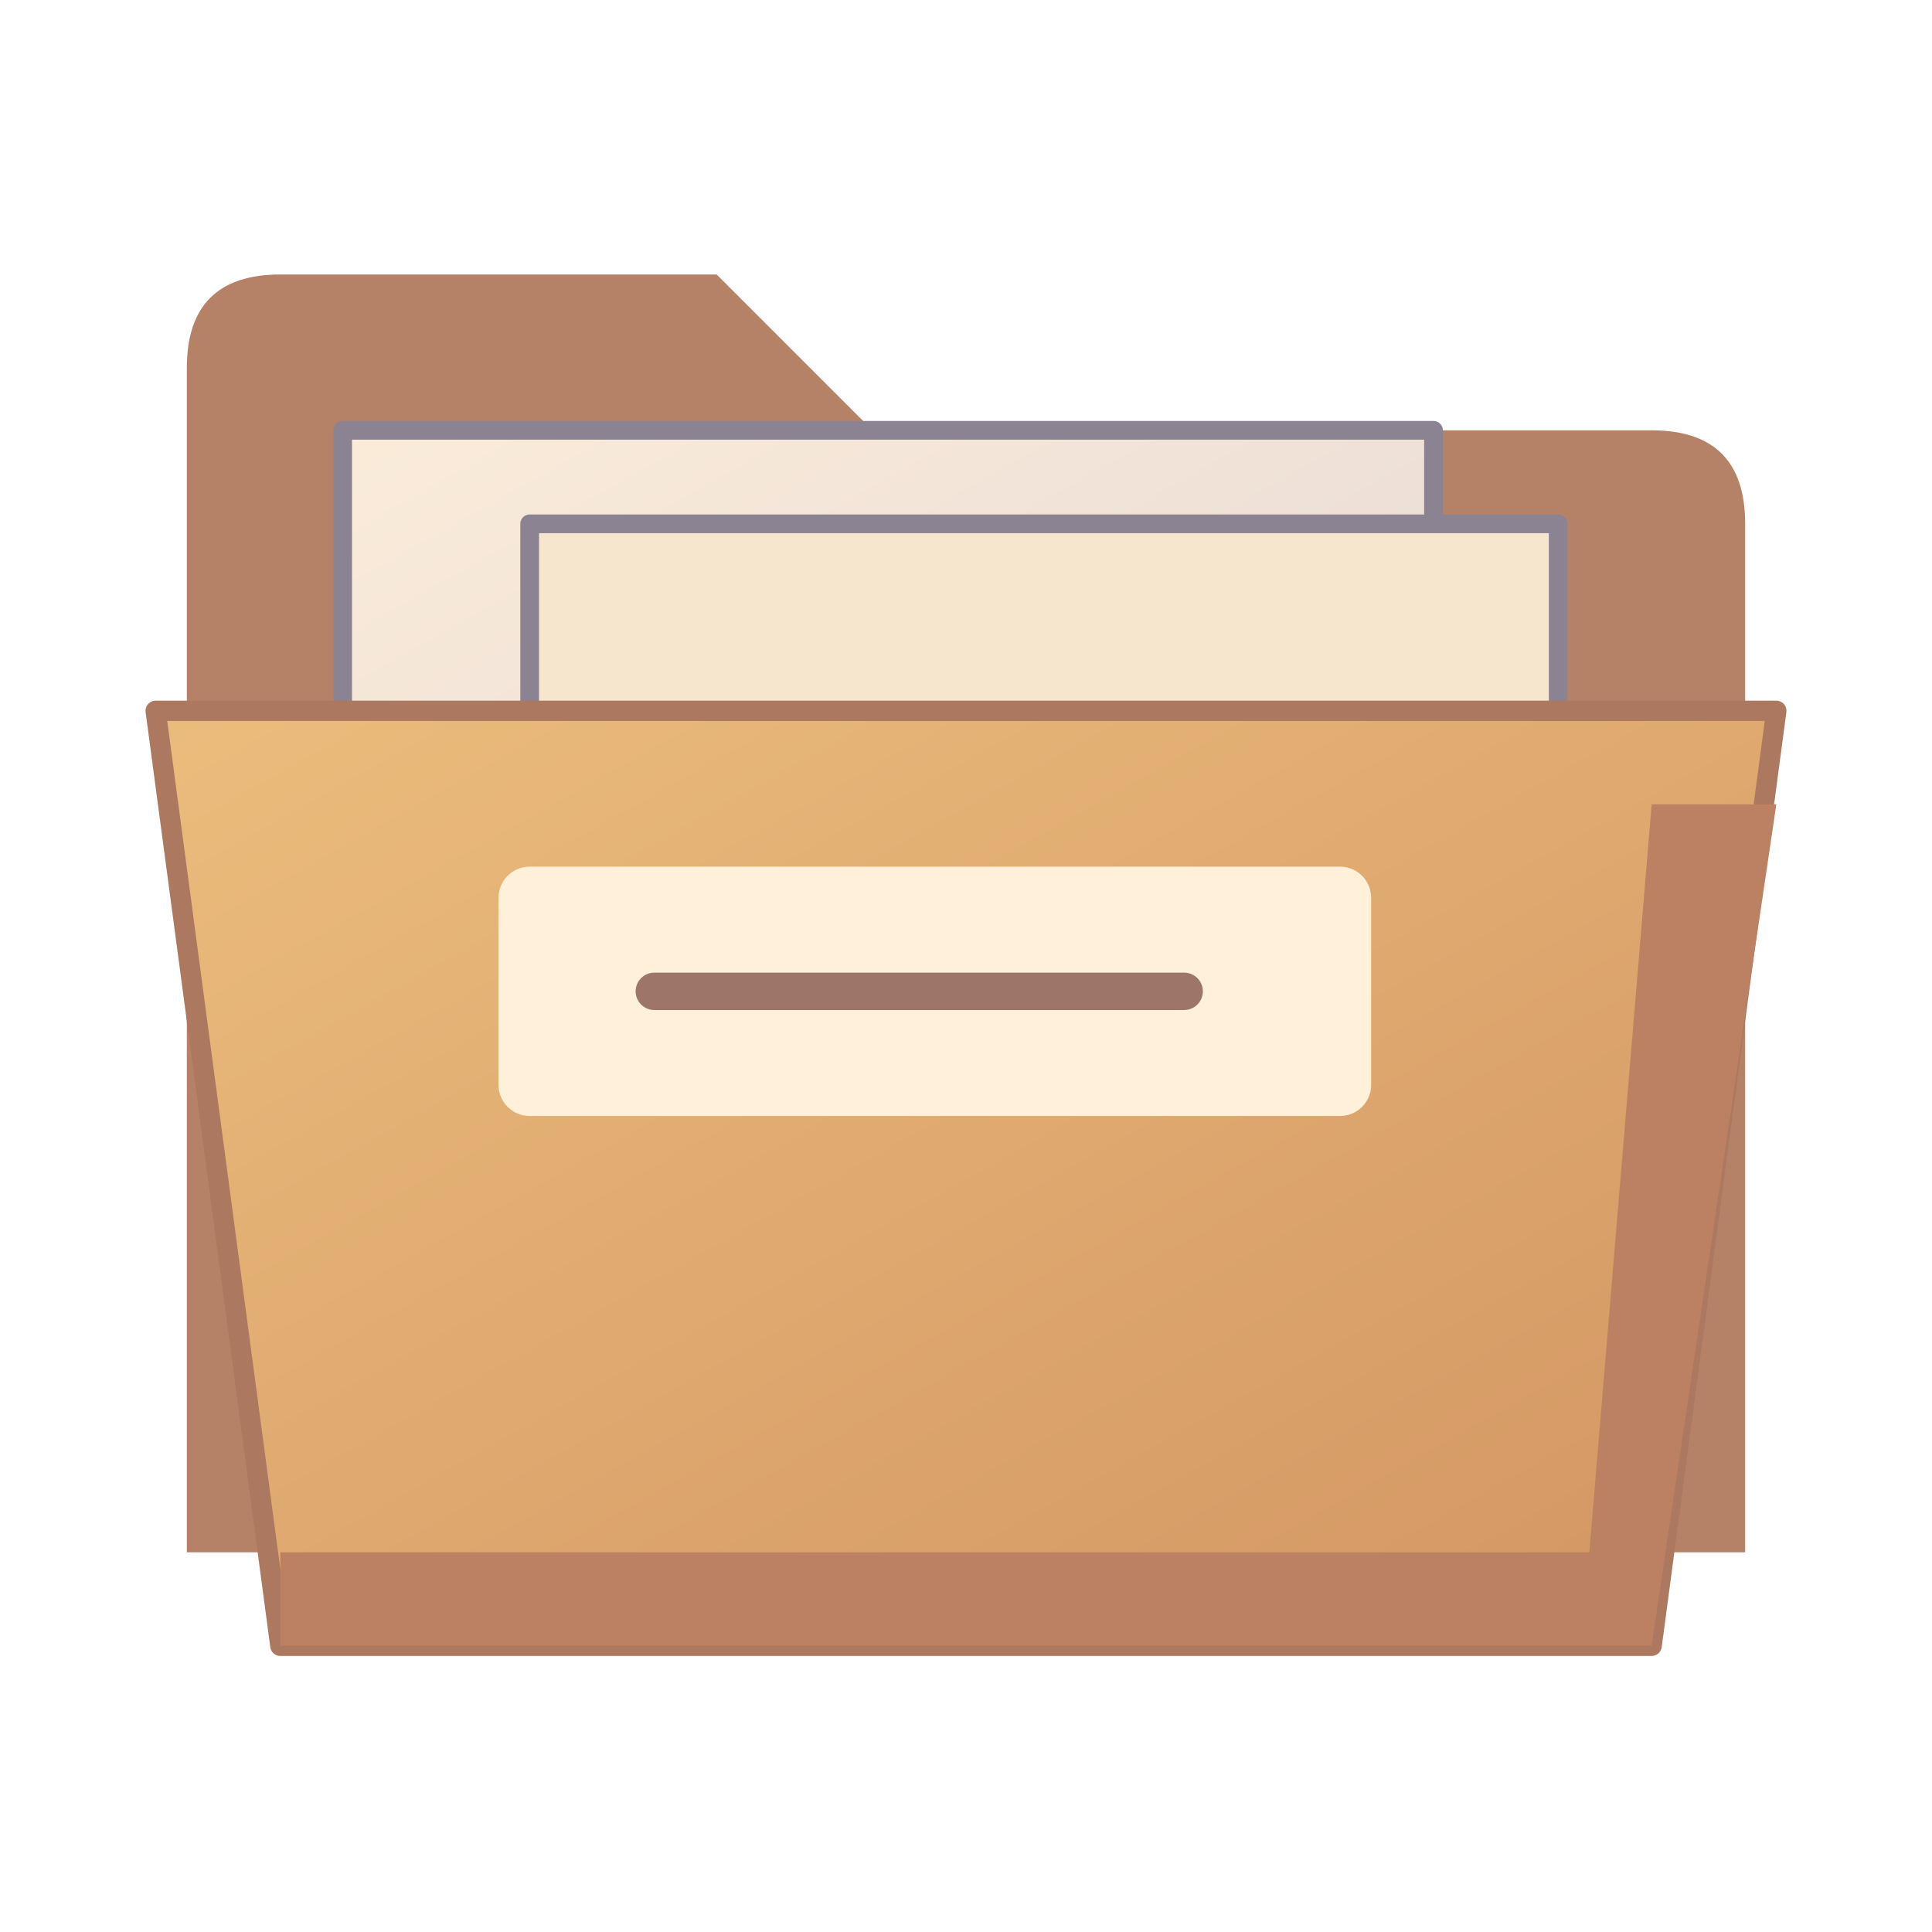
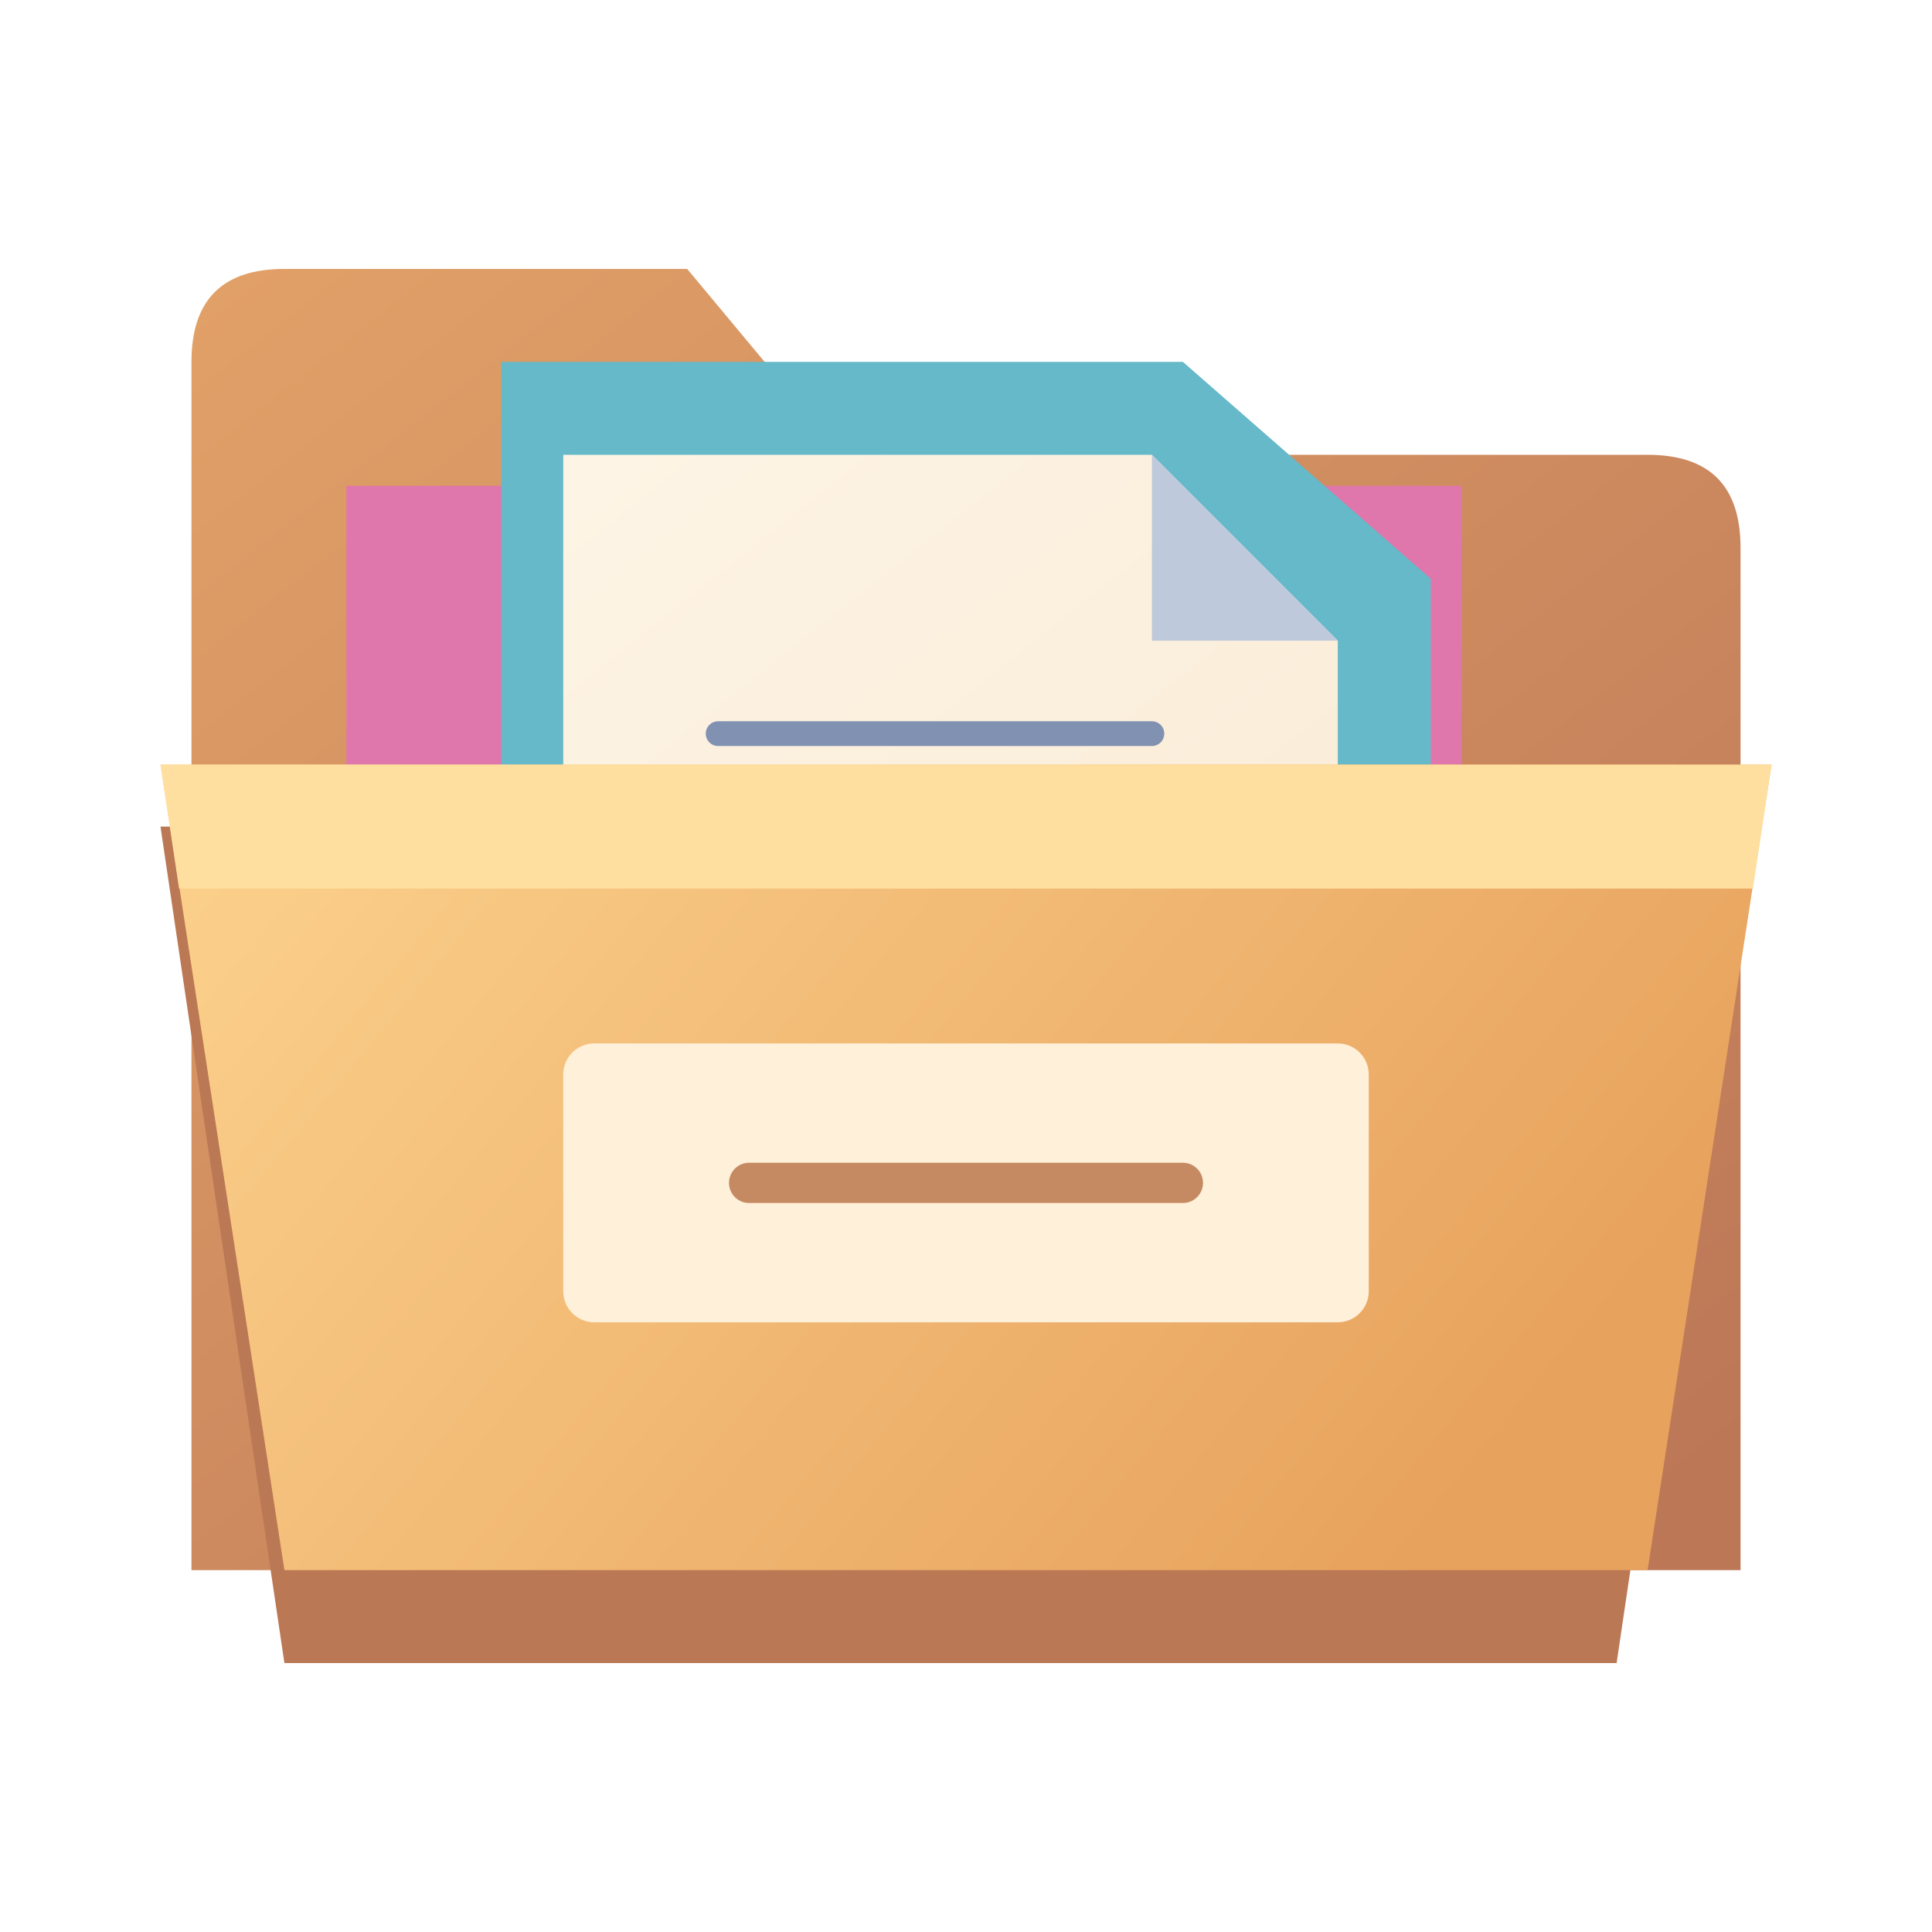
<svg xmlns="http://www.w3.org/2000/svg" width="64" height="64" viewBox="0 0 64 64">
-   <g id="frameless-artwork" transform="translate(-1.038011 -3.296469) scale(1.032438)">
+   <g id="frameless-artwork" transform="translate(-0.841698 -2.381152) scale(1.026303)">
    <defs>
-       <linearGradient id="enamel" x1="0" y1="0" x2=".6" y2="1">
-         <stop stop-color="#f4c8d7" />
-         <stop offset=".4" stop-color="#e88bb6" />
-         <stop offset="1" stop-color="#b94e87" />
+       <linearGradient id="folder" gradientUnits="userSpaceOnUse" x1="11" y1="25" x2="46" y2="54">
+         <stop offset="0.000" stop-color="#fbd08b" />
+         <stop offset="1.000" stop-color="#e7a25d" />
      </linearGradient>
-       <linearGradient id="ink" x1="0" y1="0" x2="1" y2="1">
-         <stop stop-color="#f4c8d7" />
-         <stop offset=".6" stop-color="#e56ea1" />
-         <stop offset="1" stop-color="#b39bd9" />
+       <linearGradient id="folder-back" gradientUnits="userSpaceOnUse" x1="10" y1="8" x2="48" y2="56">
+         <stop offset="0.000" stop-color="#e2a168" />
+         <stop offset="1.000" stop-color="#bc7757" />
      </linearGradient>
-       <linearGradient id="gem" x1="0" y1="0" x2="1" y2="1">
-         <stop stop-color="#d9c3f2" />
-         <stop offset=".5" stop-color="#9272ba" />
-         <stop offset="1" stop-color="#71385f" />
-       </linearGradient>
-     </defs>
-     <g stroke-linecap="round" stroke-linejoin="round" />
-     <defs>
-       <linearGradient id="s-paper" gradientUnits="userSpaceOnUse" x1="15" y1="8" x2="43" y2="58">
-         <stop stop-color="#fff0da" />
-         <stop offset="1" stop-color="#d7cbd3" />
-       </linearGradient>
-       <linearGradient id="s-jade" gradientUnits="userSpaceOnUse" x1="15" y1="8" x2="43" y2="58">
-         <stop stop-color="#88cdb9" />
-         <stop offset="1" stop-color="#44878c" />
-       </linearGradient>
-       <linearGradient id="s-blue" gradientUnits="userSpaceOnUse" x1="15" y1="8" x2="43" y2="58">
-         <stop stop-color="#9ab8d8" />
-         <stop offset="1" stop-color="#5d74a5" />
-       </linearGradient>
-       <linearGradient id="s-violet" gradientUnits="userSpaceOnUse" x1="15" y1="8" x2="43" y2="58">
-         <stop stop-color="#b3a1d9" />
-         <stop offset="1" stop-color="#8274a9" />
-       </linearGradient>
-       <linearGradient id="s-rose" gradientUnits="userSpaceOnUse" x1="15" y1="8" x2="43" y2="58">
-         <stop stop-color="#eca2bc" />
-         <stop offset="1" stop-color="#b66696" />
-       </linearGradient>
-       <linearGradient id="s-copper" gradientUnits="userSpaceOnUse" x1="15" y1="8" x2="43" y2="58">
-         <stop stop-color="#f0c582" />
-         <stop offset="1" stop-color="#d59965" />
-       </linearGradient>
-       <linearGradient id="s-steel" gradientUnits="userSpaceOnUse" x1="15" y1="8" x2="43" y2="58">
-         <stop stop-color="#cbd9d9" />
-         <stop offset="1" stop-color="#8298b0" />
-       </linearGradient>
-       <linearGradient id="s-coral" gradientUnits="userSpaceOnUse" x1="15" y1="8" x2="43" y2="58">
-         <stop stop-color="#ef9b83" />
-         <stop offset="1" stop-color="#cc697c" />
-       </linearGradient>
-       <linearGradient id="screen-glass" gradientUnits="userSpaceOnUse" x1="32" y1="10" x2="32" y2="45">
-         <stop stop-color="#42516c" />
-         <stop offset="1" stop-color="#29283e" />
-       </linearGradient>
-       <linearGradient id="rubber-handle" gradientUnits="userSpaceOnUse" x1="32" y1="8" x2="32" y2="24">
-         <stop stop-color="#ee9c91" />
-         <stop offset=".45" stop-color="#e87f8d" />
-         <stop offset="1" stop-color="#b85c7b" />
+       <linearGradient id="paper" gradientUnits="userSpaceOnUse" x1="10" y1="8" x2="48" y2="56">
+         <stop offset="0.000" stop-color="#fff8ec" />
+         <stop offset="1.000" stop-color="#f7e6cd" />
      </linearGradient>
    </defs>
    <g data-material="authored" stroke-linecap="round" stroke-linejoin="round">
-       <path d="M7 15Q7 12 10 12H24L29 17H54Q57 17 57 20V53H7Z" fill="#b58268" />
-       <path d="M12 17H47V44H12Z" fill="url(#s-paper)" stroke="#8b8392" stroke-width="0.6" />
-       <path d="M18 20H51V46H18Z" fill="#f6e6cd" stroke="#8b8392" stroke-width="0.6" />
-       <path d="M6 26H58L54 56H10Z" fill="url(#s-copper)" stroke="#ac785f" stroke-width="0.65" />
-       <path d="M54 29H58L54 56H10L10 53H52Z" fill="#bc8063" />
-       <rect x="17" y="31" width="28" height="8" rx="1" fill="#fff0da" />
-       <path d="M22 35H39" fill="none" stroke="#9d7669" stroke-width="1.2" />
+       <path d="M7 14q0-3 3-3h13l5 6h26q3 0 3 3v33H7Z" fill="url(#folder-back)" />
+       <path d="M12 18h36v31H12Z" fill="#df77ac" />
+       <path d="M17 14h22l8 7v29H17Z" fill="#65b9c8" />
+       <path d="M19 17h19l6 6v27H19Z" fill="url(#paper)" />
+       <path d="M38 17v6h6" fill="#bfc9dc" />
+       <path d="M24 26h14m-14 4h10" stroke="#8191b2" stroke-width=".8" />
+       <path d="M6 29h51l-4 27H10Z" fill="#bb7854" />
+       <path d="M6 27h52l-4 26H10Z" fill="url(#folder)" />
+       <path d="M6 27h52l-.6 4H6.6Z" fill="#ffdf9f" />
+       <rect x="19" y="36" width="26" height="9" rx="1" fill="#fff0da" />
+       <path d="M25 40.5h14" stroke="#c58a61" stroke-width="1.3" />
    </g>
  </g>
</svg>
